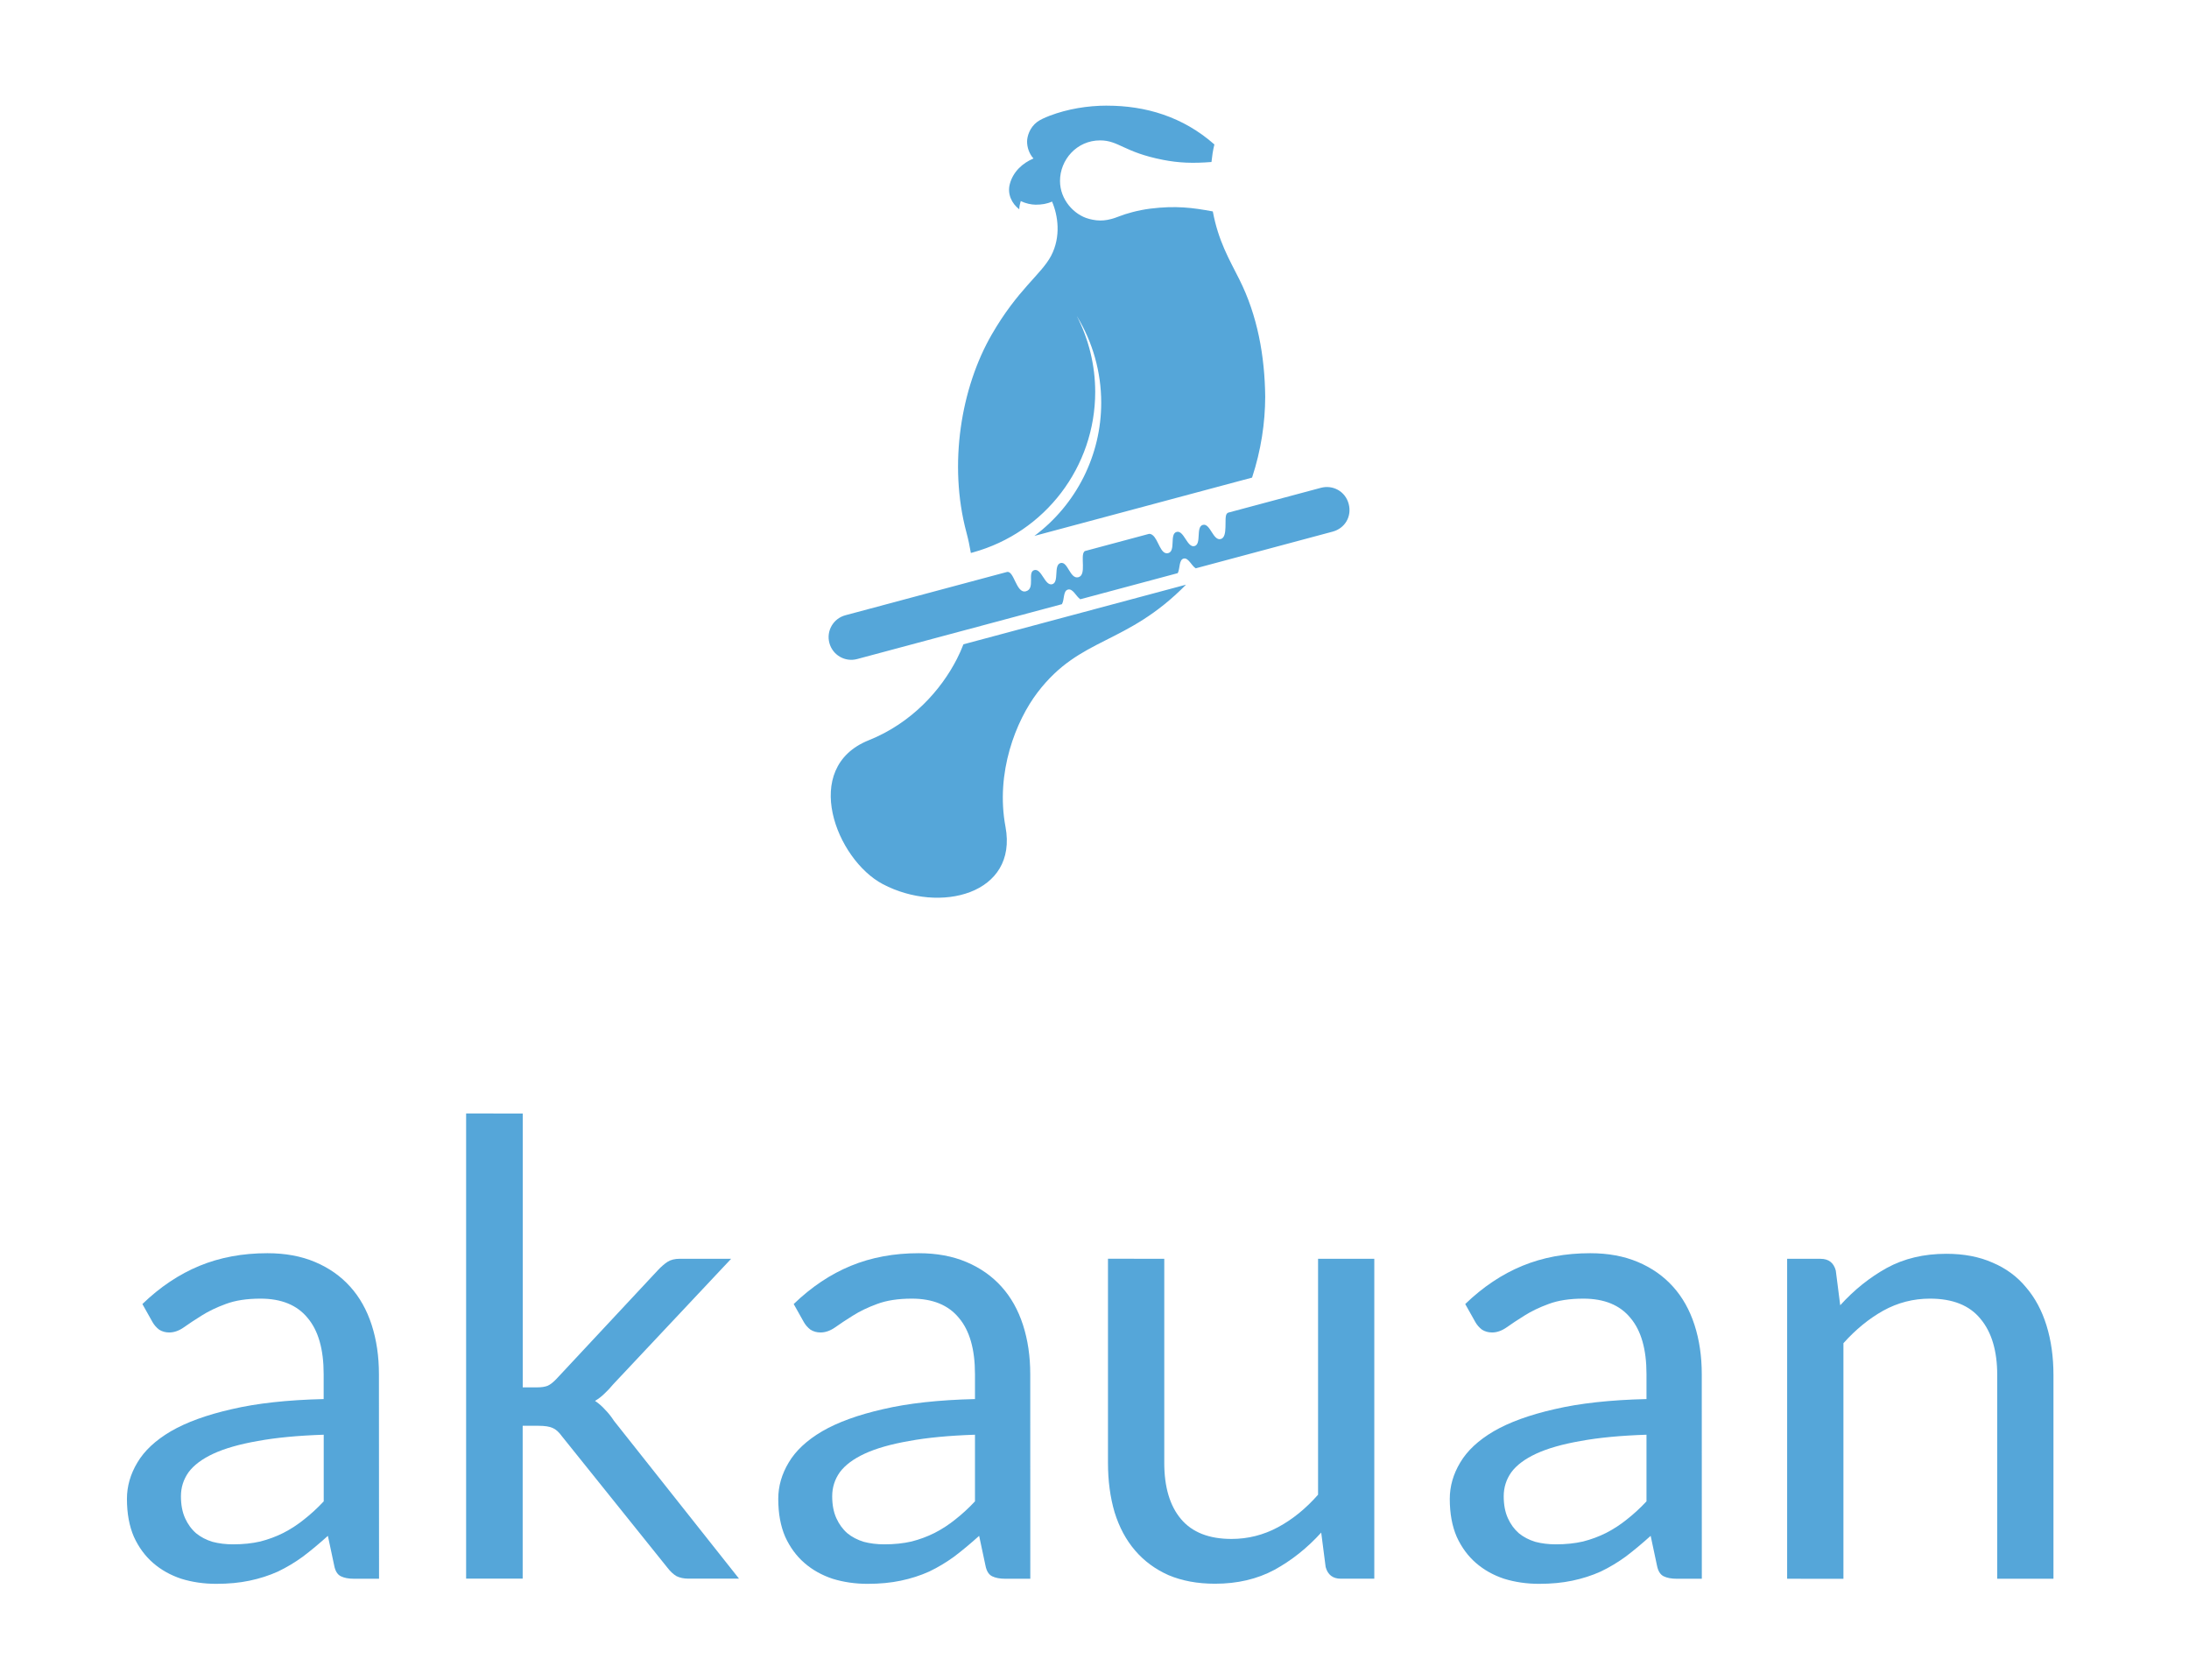
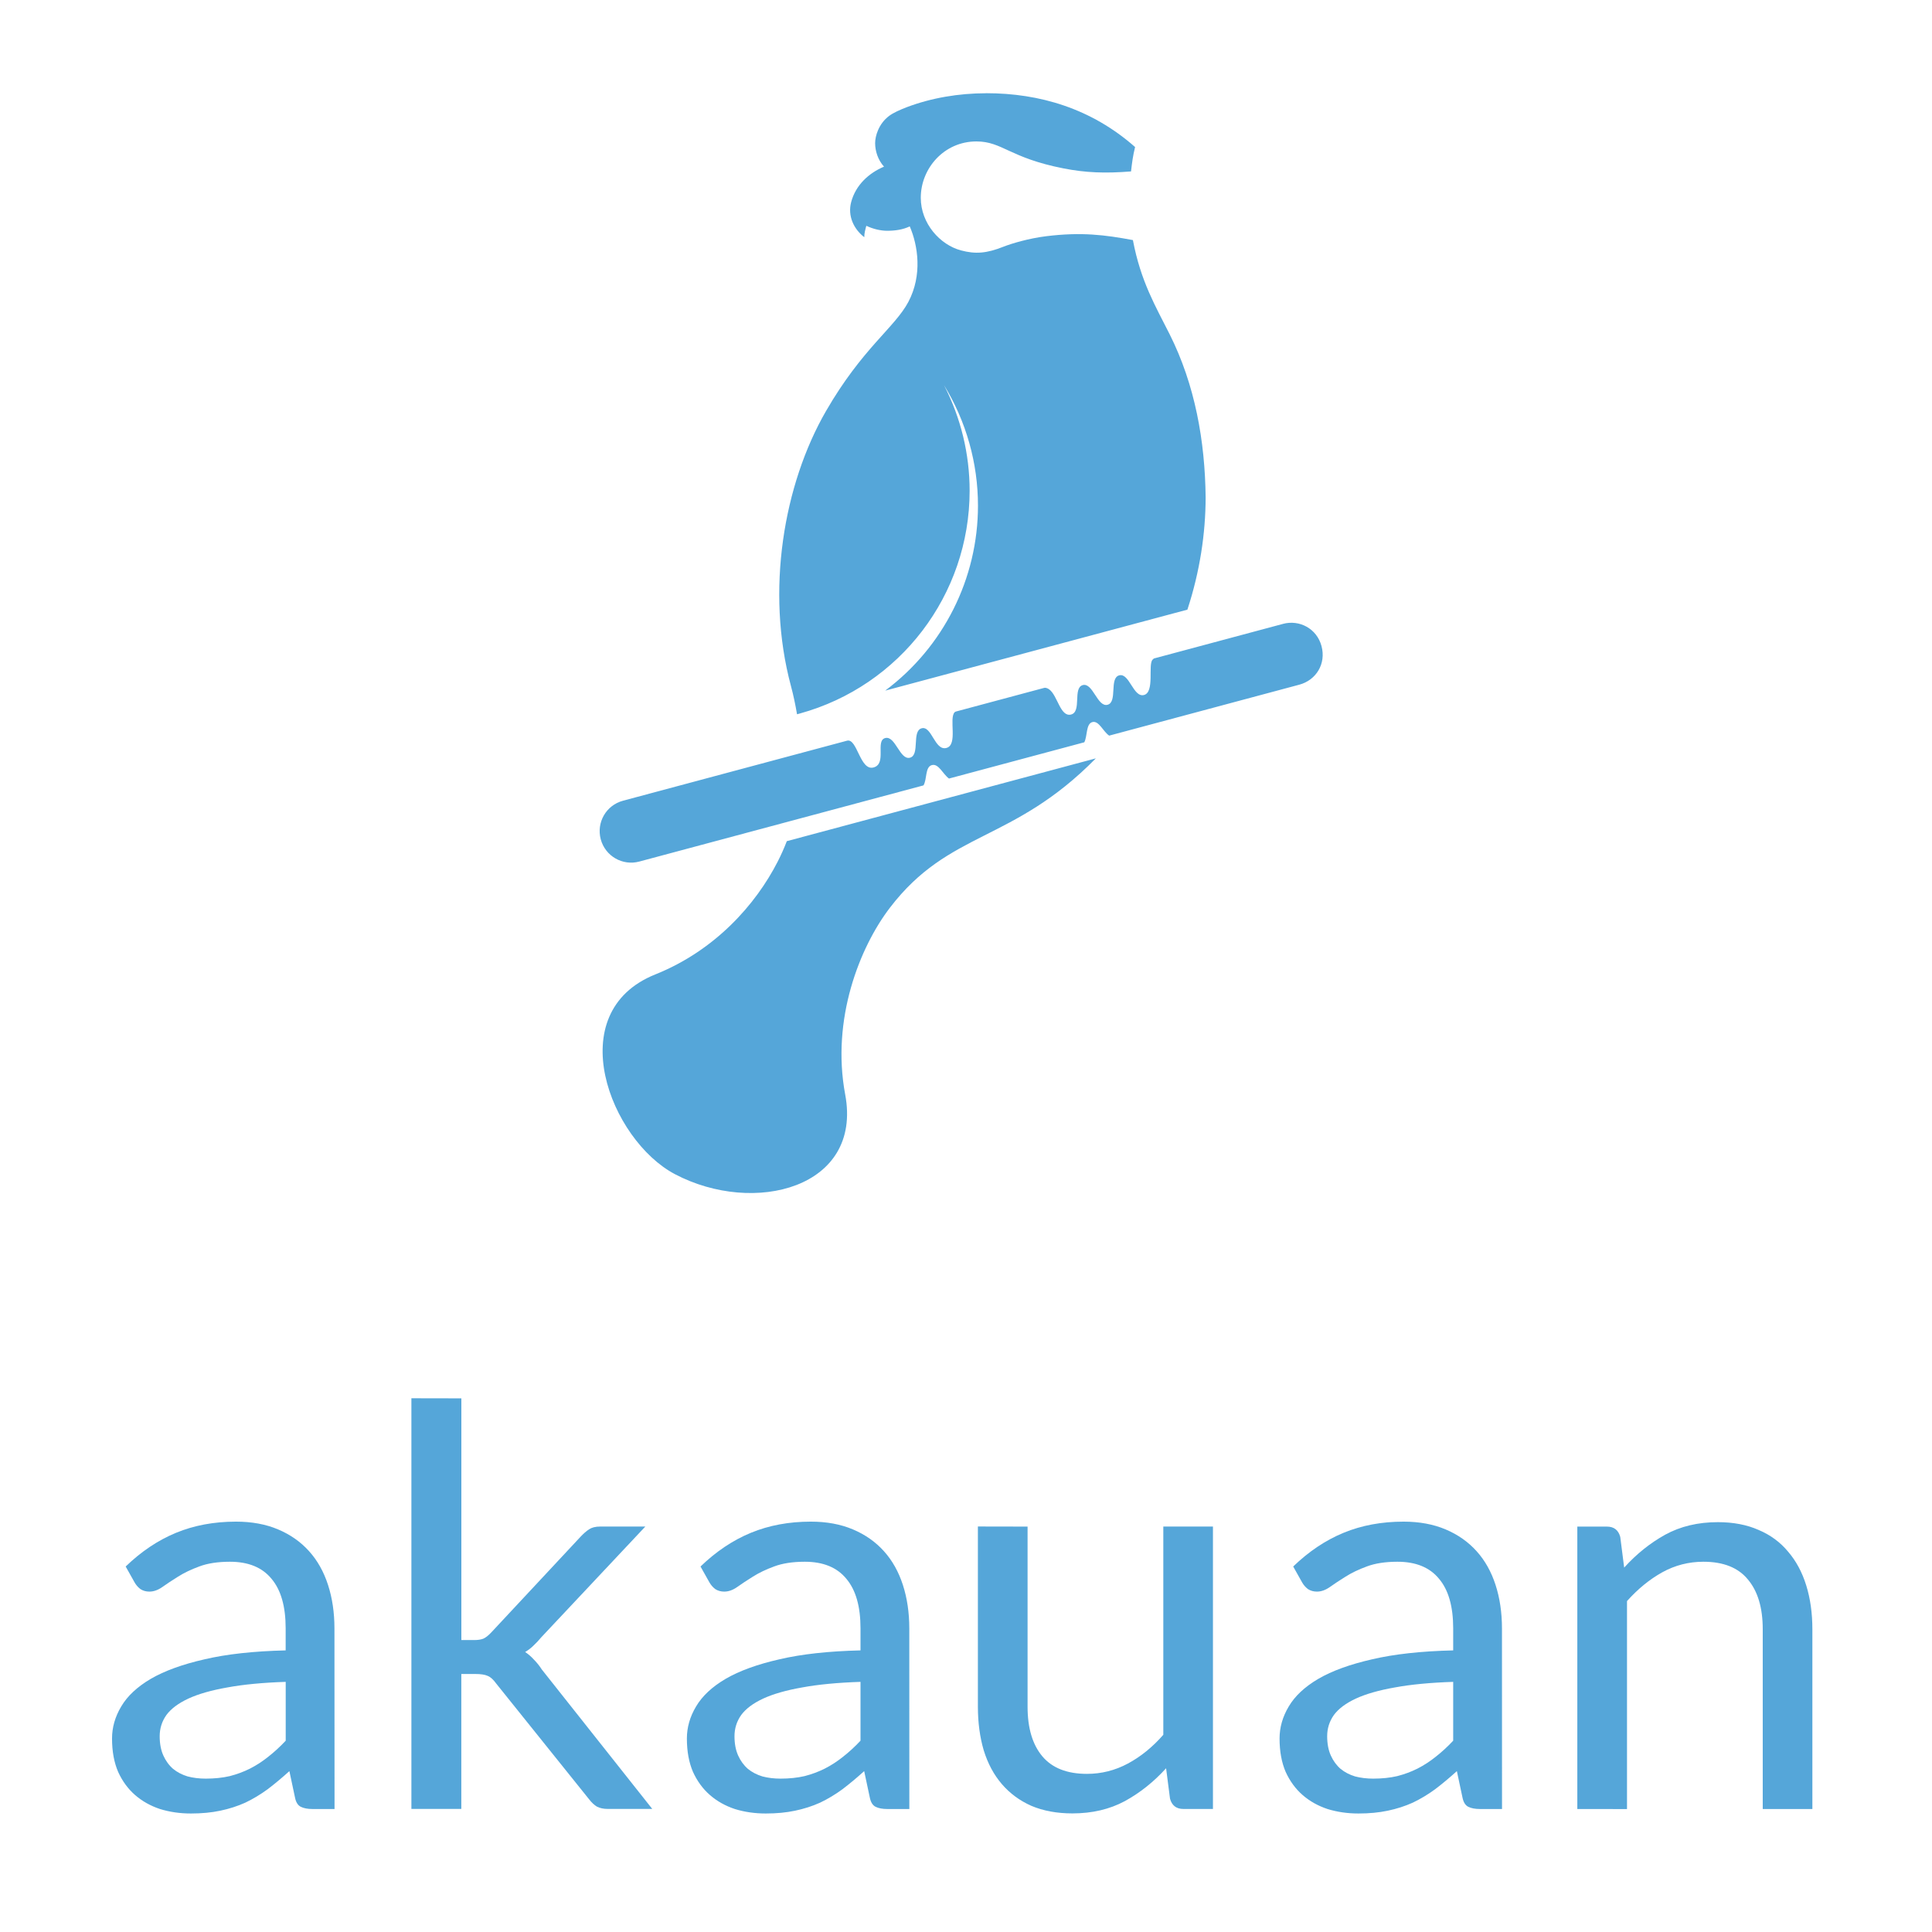
- <svg xmlns="http://www.w3.org/2000/svg" width="400" height="306.974" viewBox="0 0 105.833 81.22" version="1.1" id="svg2737">
+ <svg xmlns="http://www.w3.org/2000/svg" width="400" height="400" viewBox="0 0 105.833 105.833" version="1.1" id="svg2737">
  <defs id="defs2734" />
  <g id="layer1" transform="translate(-8.793126,-461.8961)">
-     <g aria-label="akauan" transform="matrix(2.584494,0,0,2.584494,-3276.428,412.4505)" id="text3410" style="font-size:11.817px;line-height:0;font-family:Lato;-inkscape-font-specification:'Lato, Normal';white-space:pre;inline-size:50.04;display:inline;fill:#55a6d9;stroke-width:0.102">
+     <g aria-label="akauan" transform="matrix(2.584494,0,0,2.584494,-3276.428,435.2047)" id="text3410" style="font-size:11.817px;line-height:0;font-family:Lato;-inkscape-font-specification:'Lato, Normal';white-space:pre;inline-size:50.04;display:inline;fill:#55a6d9;stroke-width:0.102">
      <path d="m 1278.218,48.67 h -0.467 q -0.154,0 -0.248,-0.047 -0.095,-0.047 -0.124,-0.201 l -0.118,-0.555 q -0.236,0.213 -0.461,0.384 -0.225,0.165 -0.473,0.284 -0.248,0.112 -0.532,0.171 -0.278,0.059 -0.621,0.059 -0.349,0 -0.656,-0.095 -0.301,-0.1 -0.526,-0.295 -0.225,-0.195 -0.36,-0.49 -0.13,-0.301 -0.13,-0.709 0,-0.355 0.195,-0.68 0.195,-0.331 0.626,-0.585 0.437,-0.254 1.14,-0.414 0.703,-0.165 1.719,-0.189 v -0.467 q 0,-0.697 -0.301,-1.052 -0.295,-0.36 -0.88,-0.36 -0.384,0 -0.65,0.1 -0.26,0.095 -0.455,0.219 -0.189,0.118 -0.331,0.219 -0.136,0.095 -0.272,0.095 -0.106,0 -0.189,-0.053 -0.077,-0.059 -0.124,-0.142 l -0.189,-0.337 q 0.496,-0.479 1.069,-0.715 0.573,-0.236 1.27,-0.236 0.502,0 0.892,0.165 0.39,0.165 0.656,0.461 0.266,0.295 0.402,0.715 0.136,0.42 0.136,0.922 z m -2.73,-0.644 q 0.278,0 0.508,-0.053 0.23,-0.059 0.431,-0.16 0.207,-0.106 0.39,-0.254 0.189,-0.148 0.366,-0.337 v -1.247 q -0.727,0.024 -1.235,0.118 -0.508,0.089 -0.827,0.236 -0.319,0.148 -0.467,0.349 -0.142,0.201 -0.142,0.449 0,0.236 0.077,0.408 0.077,0.171 0.207,0.284 0.13,0.106 0.307,0.16 0.177,0.047 0.384,0.047 z" style="line-height:1.2" id="path2952" />
      <path d="m 1280.906,39.966 v 5.123 h 0.272 q 0.118,0 0.195,-0.03 0.077,-0.035 0.171,-0.136 l 1.891,-2.027 q 0.089,-0.095 0.177,-0.154 0.089,-0.059 0.236,-0.059 h 0.957 l -2.204,2.346 q -0.083,0.1 -0.166,0.177 -0.077,0.077 -0.177,0.136 0.106,0.071 0.189,0.165 0.089,0.089 0.165,0.207 l 2.34,2.954 h -0.945 q -0.13,0 -0.225,-0.047 -0.089,-0.053 -0.171,-0.16 l -1.968,-2.452 q -0.089,-0.124 -0.177,-0.16 -0.089,-0.041 -0.266,-0.041 h -0.295 v 2.86 h -1.058 v -8.704 z" style="line-height:1.2" id="path2954" />
      <path d="m 1290.401,48.67 h -0.467 q -0.154,0 -0.248,-0.047 -0.094,-0.047 -0.124,-0.201 l -0.118,-0.555 q -0.236,0.213 -0.461,0.384 -0.225,0.165 -0.473,0.284 -0.248,0.112 -0.532,0.171 -0.278,0.059 -0.62,0.059 -0.349,0 -0.656,-0.095 -0.301,-0.1 -0.526,-0.295 -0.225,-0.195 -0.36,-0.49 -0.13,-0.301 -0.13,-0.709 0,-0.355 0.195,-0.68 0.195,-0.331 0.626,-0.585 0.437,-0.254 1.14,-0.414 0.703,-0.165 1.719,-0.189 v -0.467 q 0,-0.697 -0.301,-1.052 -0.295,-0.36 -0.88,-0.36 -0.384,0 -0.65,0.1 -0.26,0.095 -0.455,0.219 -0.189,0.118 -0.331,0.219 -0.136,0.095 -0.272,0.095 -0.106,0 -0.189,-0.053 -0.077,-0.059 -0.124,-0.142 l -0.189,-0.337 q 0.496,-0.479 1.069,-0.715 0.573,-0.236 1.27,-0.236 0.502,0 0.892,0.165 0.39,0.165 0.656,0.461 0.266,0.295 0.402,0.715 0.136,0.42 0.136,0.922 z m -2.73,-0.644 q 0.278,0 0.508,-0.053 0.23,-0.059 0.431,-0.16 0.207,-0.106 0.39,-0.254 0.189,-0.148 0.366,-0.337 v -1.247 q -0.727,0.024 -1.235,0.118 -0.508,0.089 -0.827,0.236 -0.319,0.148 -0.467,0.349 -0.142,0.201 -0.142,0.449 0,0.236 0.077,0.408 0.077,0.171 0.207,0.284 0.13,0.106 0.307,0.16 0.177,0.047 0.384,0.047 z" style="line-height:1.2" id="path2956" />
      <path d="m 1292.907,42.684 v 3.817 q 0,0.68 0.313,1.052 0.313,0.372 0.945,0.372 0.461,0 0.869,-0.219 0.408,-0.219 0.75,-0.609 v -4.414 h 1.052 v 5.986 h -0.626 q -0.225,0 -0.284,-0.219 l -0.083,-0.644 q -0.39,0.431 -0.875,0.697 -0.484,0.26 -1.111,0.26 -0.49,0 -0.869,-0.16 -0.372,-0.165 -0.626,-0.461 -0.254,-0.295 -0.384,-0.715 -0.124,-0.42 -0.124,-0.928 v -3.817 z" style="line-height:1.2" id="path2958" />
      <path d="m 1302.963,48.67 h -0.467 q -0.154,0 -0.248,-0.047 -0.094,-0.047 -0.124,-0.201 l -0.118,-0.555 q -0.236,0.213 -0.461,0.384 -0.225,0.165 -0.473,0.284 -0.248,0.112 -0.532,0.171 -0.278,0.059 -0.62,0.059 -0.349,0 -0.656,-0.095 -0.301,-0.1 -0.526,-0.295 -0.225,-0.195 -0.36,-0.49 -0.13,-0.301 -0.13,-0.709 0,-0.355 0.195,-0.68 0.195,-0.331 0.626,-0.585 0.437,-0.254 1.14,-0.414 0.703,-0.165 1.719,-0.189 v -0.467 q 0,-0.697 -0.301,-1.052 -0.295,-0.36 -0.88,-0.36 -0.384,0 -0.65,0.1 -0.26,0.095 -0.455,0.219 -0.189,0.118 -0.331,0.219 -0.136,0.095 -0.272,0.095 -0.106,0 -0.189,-0.053 -0.077,-0.059 -0.124,-0.142 l -0.189,-0.337 q 0.496,-0.479 1.069,-0.715 0.573,-0.236 1.27,-0.236 0.502,0 0.892,0.165 0.39,0.165 0.656,0.461 0.266,0.295 0.402,0.715 0.136,0.42 0.136,0.922 z m -2.73,-0.644 q 0.278,0 0.508,-0.053 0.23,-0.059 0.431,-0.16 0.207,-0.106 0.39,-0.254 0.189,-0.148 0.366,-0.337 v -1.247 q -0.727,0.024 -1.235,0.118 -0.508,0.089 -0.827,0.236 -0.319,0.148 -0.467,0.349 -0.142,0.201 -0.142,0.449 0,0.236 0.077,0.408 0.077,0.171 0.207,0.284 0.13,0.106 0.307,0.16 0.177,0.047 0.384,0.047 z" style="line-height:1.2" id="path2960" />
      <path d="m 1304.559,48.67 v -5.986 h 0.626 q 0.225,0 0.284,0.219 l 0.083,0.65 q 0.39,-0.431 0.869,-0.697 0.485,-0.266 1.117,-0.266 0.49,0 0.863,0.165 0.378,0.16 0.626,0.461 0.254,0.295 0.384,0.715 0.13,0.42 0.13,0.928 v 3.811 h -1.052 v -3.811 q 0,-0.679 -0.313,-1.052 -0.307,-0.378 -0.945,-0.378 -0.467,0 -0.874,0.225 -0.402,0.225 -0.745,0.609 v 4.408 z" style="line-height:1.2" id="path2962" />
    </g>
-     <path id="path3404" style="fill:#55a6d9;fill-opacity:1;stroke:none;stroke-width:0.212;stroke-dasharray:none;stroke-opacity:1" d="m 62.318,467.004 c -0.954,10e-6 -1.911,0.162 -2.769,0.486 -0.244,0.096 -0.462,0.191 -0.611,0.302 -0.366,0.273 -0.488,0.704 -0.488,0.948 0,0.276 0.097,0.585 0.309,0.82 -0.529,0.223 -0.985,0.639 -1.143,1.232 -0.131,0.488 0.095,0.947 0.456,1.225 0,-0.143 0.04,-0.281 0.072,-0.397 0.243,0.115 0.496,0.171 0.717,0.174 0.288,10e-6 0.551,-0.037 0.795,-0.152 0.284,0.656 0.448,1.692 -0.048,2.63 -0.474,0.896 -1.604,1.613 -2.868,3.803 -1.474,2.553 -2.108,6.261 -1.221,9.572 0.088,0.325 0.156,0.655 0.213,0.988 l 0.101,-0.027 -2.12e-4,-1.6e-4 c 3.49,-0.962 5.909,-4.136 5.911,-7.757 0,-1.28 -0.307,-2.541 -0.892,-3.679 0.773,1.264 1.183,2.717 1.183,4.198 0,2.536 -1.2,4.923 -3.232,6.441 l 10.525,-2.82 c 0.436,-1.328 0.632,-2.654 0.635,-3.907 -0.021,-1.967 -0.37,-3.925 -1.253,-5.682 -0.485,-0.968 -1.009,-1.84 -1.28,-3.282 -0.977,-0.183 -1.793,-0.286 -3.015,-0.136 -0.615,0.076 -1.216,0.255 -1.497,0.368 -0.579,0.23 -0.97,0.263 -1.478,0.127 -0.722,-0.193 -1.398,-0.929 -1.398,-1.833 0,-1.023 0.81,-1.961 1.937,-1.961 0.905,0 1.152,0.572 3.044,0.941 0.756,0.148 1.433,0.176 2.342,0.104 0.038,-0.327 0.063,-0.529 0.141,-0.849 -1.525,-1.346 -3.331,-1.875 -5.187,-1.875 z m 10.336,18.481 c -0.571,0.153 -3.712,0.995 -4.468,1.197 -0.027,0.006 -0.042,0.012 -0.078,0.053 -0.158,0.182 0.08,1.126 -0.294,1.226 -0.374,0.1 -0.509,-0.779 -0.865,-0.684 -0.355,0.095 -0.051,0.929 -0.405,1.025 -0.355,0.095 -0.509,-0.78 -0.864,-0.685 -0.355,0.095 -0.029,0.924 -0.405,1.025 -0.378,0.101 -0.471,-0.665 -0.765,-0.876 -0.059,-0.044 -0.133,-0.064 -0.173,-0.052 -0.704,0.188 -3.075,0.824 -3.075,0.824 0,0 -0.034,0.012 -0.044,0.025 -0.209,0.217 0.122,1.135 -0.286,1.244 -0.408,0.11 -0.509,-0.78 -0.863,-0.685 -0.355,0.095 -0.051,0.93 -0.406,1.025 -0.355,0.095 -0.509,-0.779 -0.864,-0.684 -0.355,0.095 0.067,0.898 -0.406,1.025 -0.473,0.127 -0.567,-1.027 -0.922,-0.932 l -7.804,2.091 c -0.586,0.157 -0.932,0.756 -0.775,1.342 0.158,0.587 0.758,0.933 1.344,0.775 l 9.898,-2.652 c 0.129,-0.215 0.051,-0.64 0.29,-0.706 0.239,-0.066 0.383,0.315 0.598,0.468 l 4.713,-1.263 c 0.114,-0.225 0.053,-0.643 0.282,-0.704 0.228,-0.061 0.376,0.336 0.585,0.471 l 6.621,-1.774 c 0.587,-0.157 0.94,-0.728 0.775,-1.343 -0.164,-0.615 -0.771,-0.929 -1.343,-0.776 z m -6.517,4.683 -10.764,2.884 c -0.091,0.239 -0.198,0.478 -0.319,0.714 -0.763,1.492 -2.176,3.091 -4.26,3.926 -3.307,1.325 -1.569,5.772 0.683,6.958 2.754,1.45 6.539,0.486 5.929,-2.776 -0.491,-2.624 0.508,-5.13 1.553,-6.499 2.073,-2.715 4.264,-2.246 7.177,-5.208 z" />
+     <path id="path3404" style="fill:#55a6d9;fill-opacity:1;stroke:none;stroke-width:0.212;stroke-dasharray:none;stroke-opacity:1" d="m 62.817,467.004 c -1.501,2e-5 -3.006,0.254 -4.356,0.765 -0.384,0.15 -0.726,0.301 -0.961,0.475 -0.576,0.429 -0.768,1.107 -0.768,1.491 0,0.434 0.152,0.92 0.486,1.29 -0.831,0.351 -1.549,1.005 -1.798,1.938 -0.205,0.768 0.149,1.489 0.717,1.926 0,-0.225 0.063,-0.443 0.113,-0.624 0.381,0.181 0.78,0.268 1.127,0.273 0.452,2e-5 0.867,-0.059 1.251,-0.24 0.447,1.031 0.705,2.661 -0.076,4.136 -0.746,1.409 -2.523,2.536 -4.512,5.981 -2.319,4.016 -3.316,9.848 -1.921,15.055 0.139,0.512 0.245,1.031 0.335,1.553 l 0.159,-0.043 -3.33e-4,-2.5e-4 c 5.489,-1.514 9.294,-6.505 9.296,-12.2 0,-2.013 -0.482,-3.996 -1.403,-5.786 1.216,1.988 1.86,4.273 1.86,6.603 0,3.989 -1.887,7.744 -5.083,10.131 l 16.555,-4.436 c 0.685,-2.089 0.995,-4.174 0.999,-6.145 -0.033,-3.093 -0.583,-6.173 -1.97,-8.937 -0.764,-1.522 -1.587,-2.894 -2.014,-5.162 -1.537,-0.287 -2.82,-0.449 -4.742,-0.213 -0.967,0.119 -1.912,0.402 -2.355,0.578 -0.911,0.362 -1.526,0.413 -2.325,0.199 -1.135,-0.304 -2.198,-1.462 -2.198,-2.883 0,-1.608 1.274,-3.085 3.046,-3.085 1.424,0 1.811,0.9 4.788,1.48 1.189,0.232 2.253,0.277 3.683,0.163 0.06,-0.514 0.099,-0.832 0.222,-1.336 -2.399,-2.118 -5.24,-2.949 -8.158,-2.949 z m 16.257,29.068 c -0.898,0.241 -5.839,1.565 -7.027,1.883 -0.043,0.009 -0.066,0.019 -0.123,0.084 -0.249,0.286 0.126,1.77 -0.462,1.928 -0.588,0.158 -0.801,-1.226 -1.36,-1.076 -0.558,0.15 -0.08,1.462 -0.637,1.611 -0.558,0.149 -0.801,-1.226 -1.359,-1.077 -0.558,0.15 -0.046,1.453 -0.637,1.611 -0.594,0.159 -0.741,-1.047 -1.203,-1.377 -0.093,-0.069 -0.209,-0.101 -0.272,-0.082 -1.108,0.296 -4.836,1.296 -4.836,1.296 0,0 -0.053,0.019 -0.07,0.038 -0.328,0.341 0.192,1.785 -0.45,1.957 -0.642,0.172 -0.801,-1.226 -1.357,-1.077 -0.558,0.149 -0.08,1.462 -0.639,1.611 -0.558,0.15 -0.801,-1.226 -1.359,-1.076 -0.558,0.15 0.106,1.412 -0.639,1.611 -0.744,0.199 -0.891,-1.616 -1.45,-1.467 l -12.274,3.289 c -0.922,0.247 -1.465,1.189 -1.219,2.112 0.249,0.923 1.192,1.467 2.113,1.22 l 15.567,-4.172 c 0.202,-0.338 0.08,-1.006 0.456,-1.111 0.375,-0.104 0.603,0.495 0.941,0.736 l 7.412,-1.986 c 0.179,-0.353 0.083,-1.011 0.443,-1.107 0.358,-0.096 0.592,0.528 0.92,0.742 l 10.413,-2.79 c 0.923,-0.247 1.478,-1.144 1.219,-2.112 -0.258,-0.967 -1.213,-1.461 -2.112,-1.22 z m -10.251,7.366 -16.929,4.536 c -0.143,0.376 -0.312,0.751 -0.501,1.123 -1.201,2.347 -3.422,4.862 -6.7,6.176 -5.202,2.084 -2.468,9.079 1.074,10.944 4.331,2.281 10.284,0.764 9.325,-4.366 -0.773,-4.127 0.798,-8.069 2.443,-10.222 3.261,-4.27 6.706,-3.533 11.288,-8.191 z" />
  </g>
</svg>
